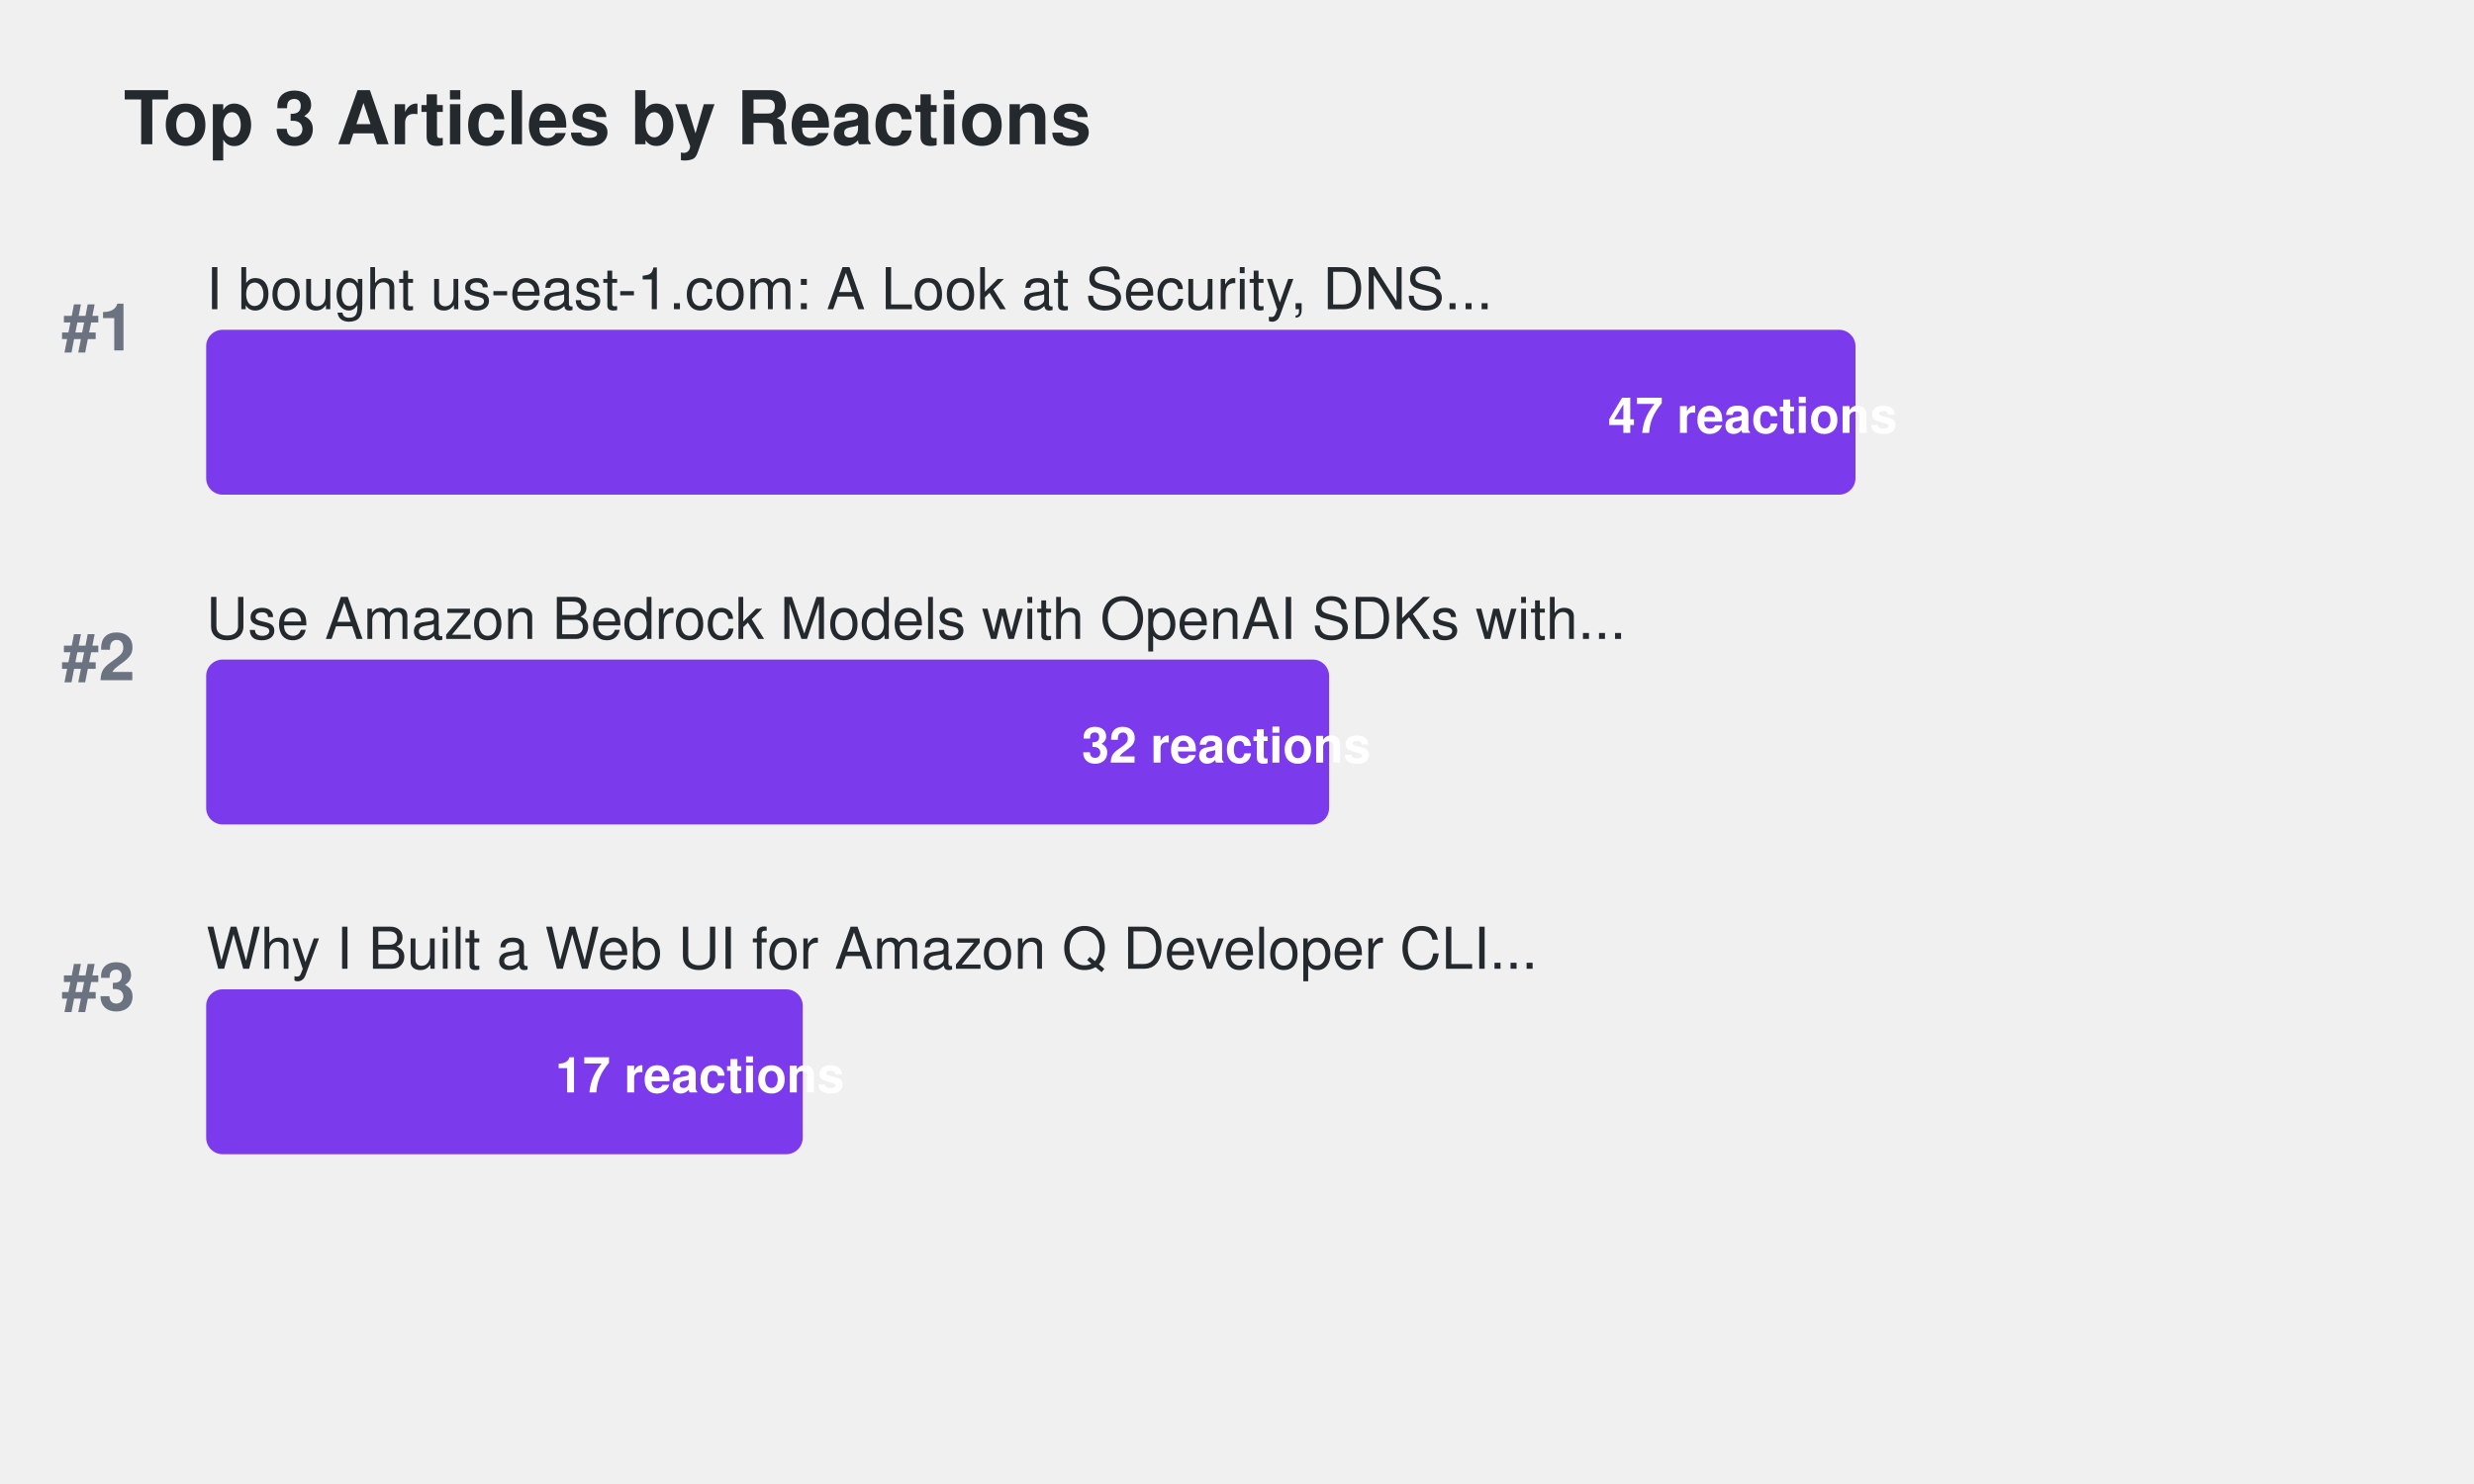
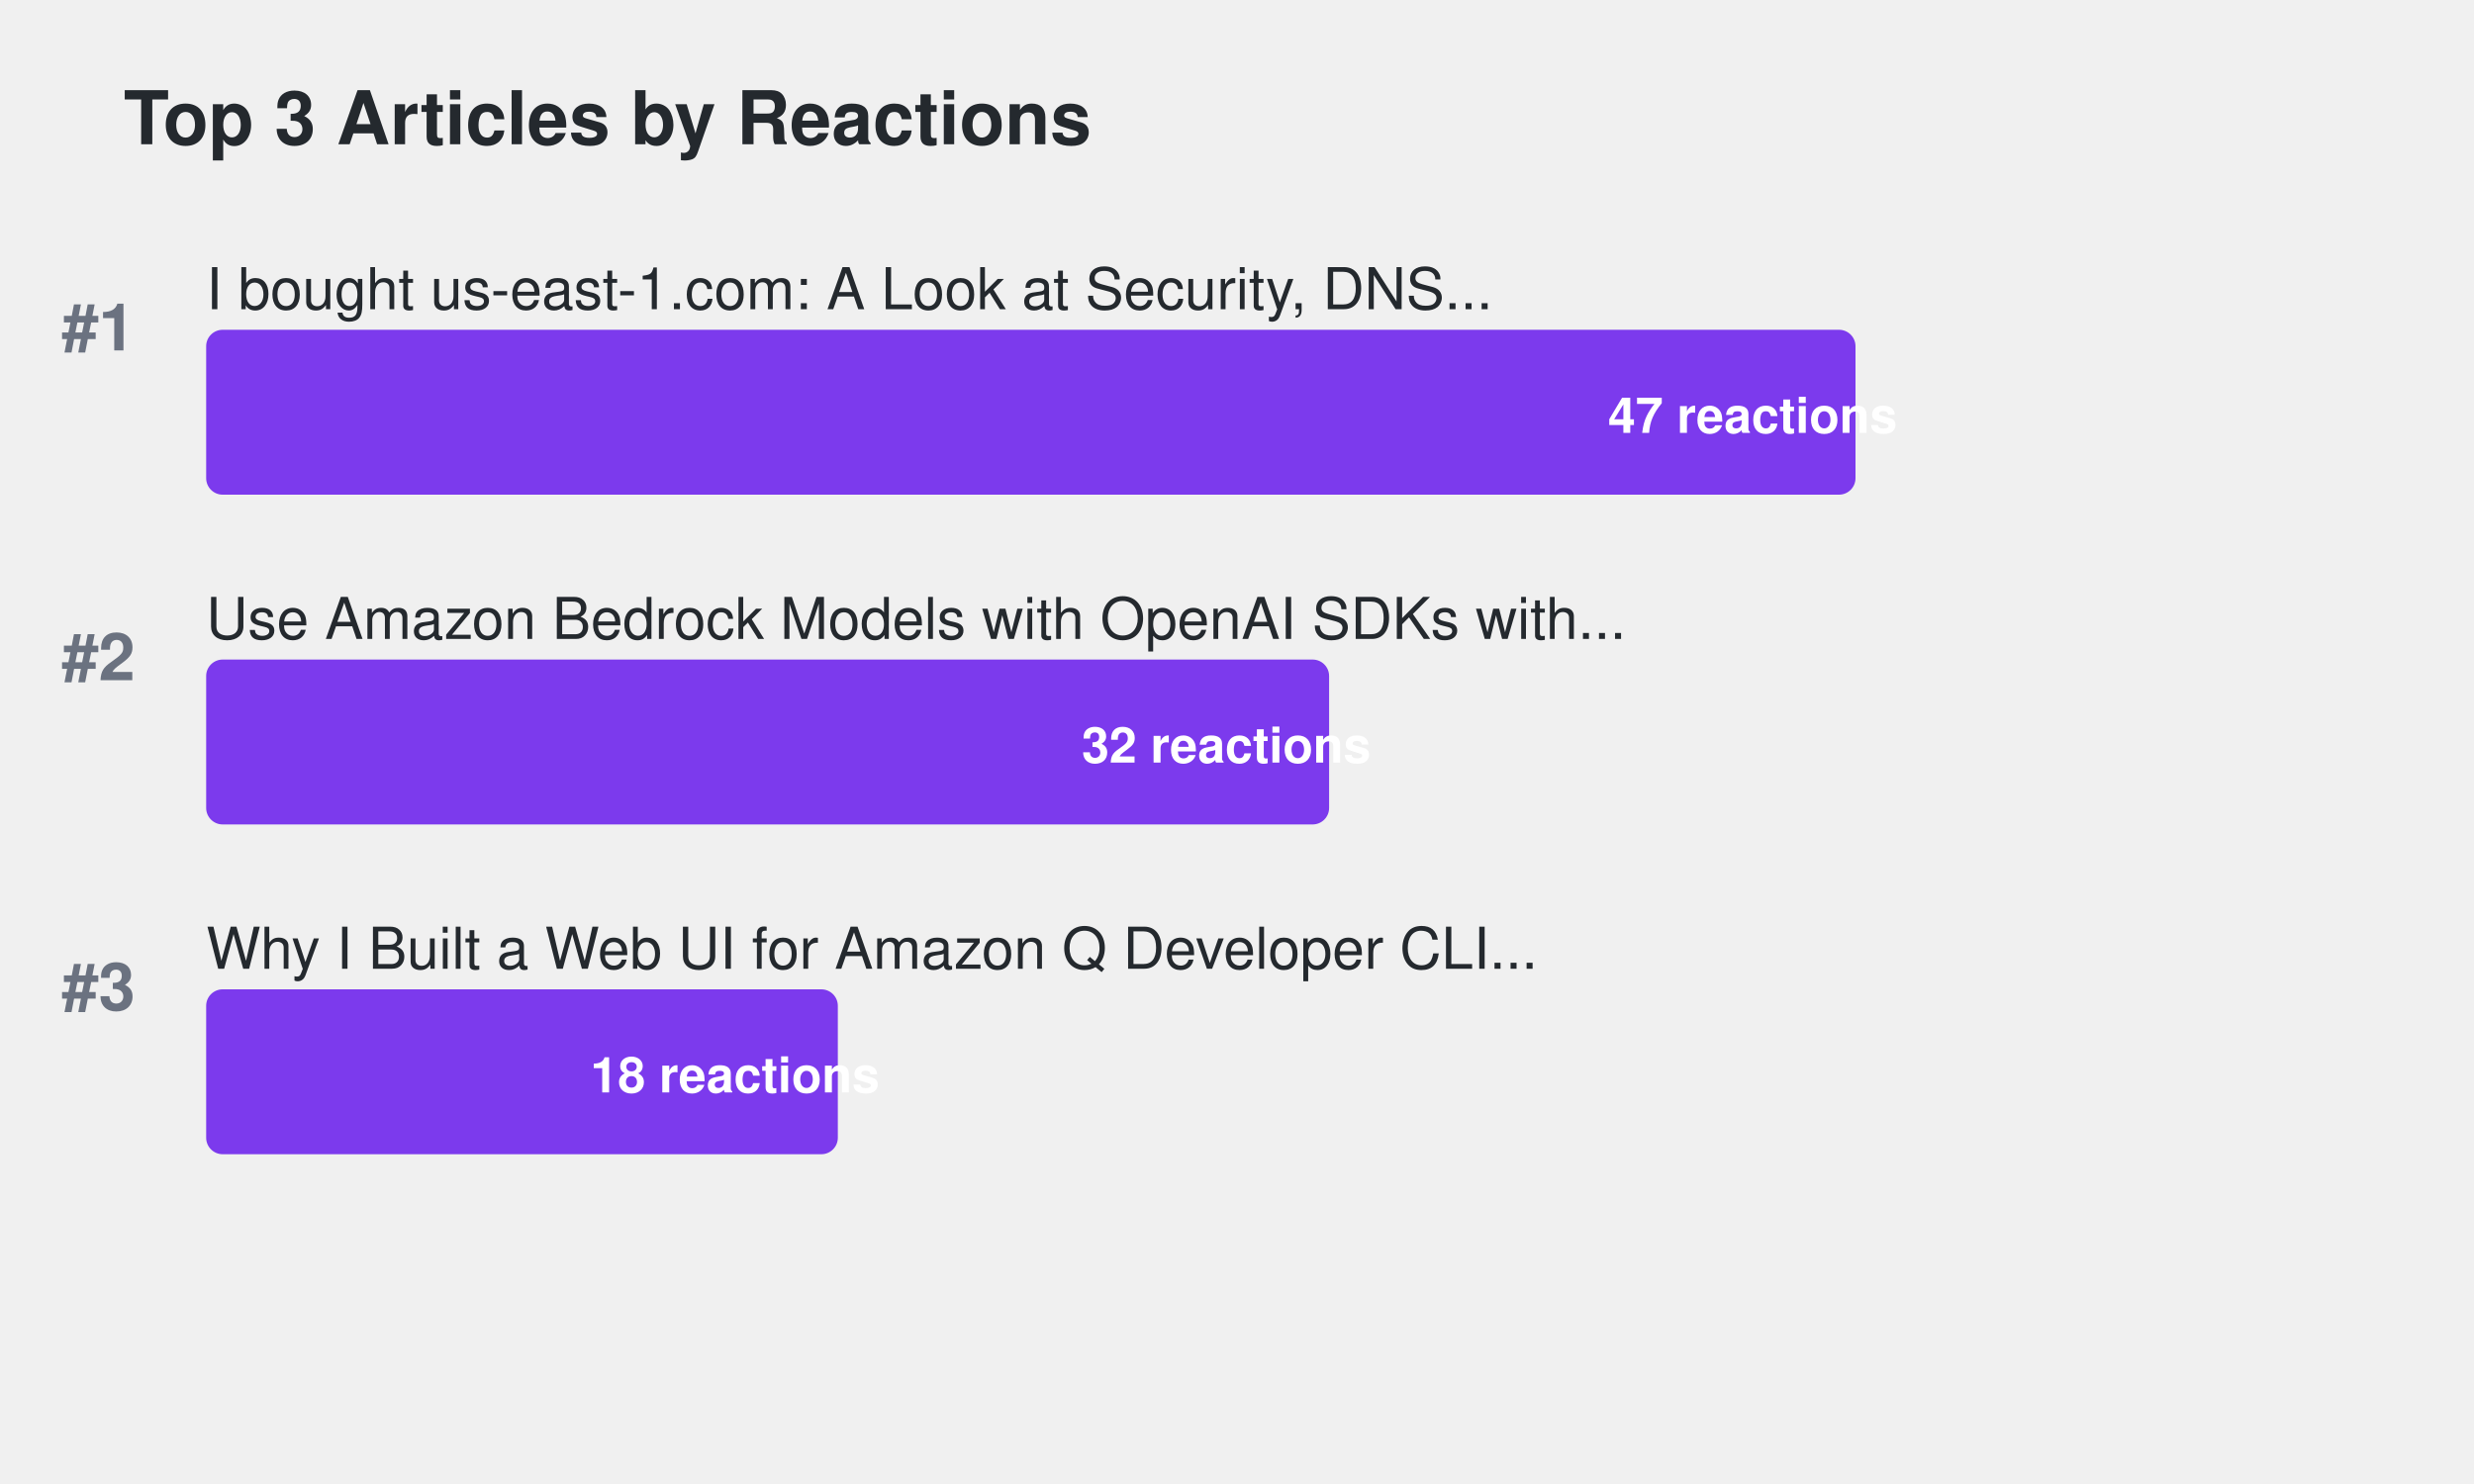
<svg xmlns="http://www.w3.org/2000/svg" width="600" height="360">
  <defs>
    <style>
.title { font-family: -apple-system, BlinkMacSystemFont, "Segoe UI", Helvetica, Arial, sans-serif; font-size: 18px; font-weight: 600; fill: #24292e; }
.article-title { font-family: -apple-system, BlinkMacSystemFont, "Segoe UI", Helvetica, Arial, sans-serif; font-size: 14px; font-weight: 500; fill: #24292e; }
.metric-value { font-family: -apple-system, BlinkMacSystemFont, "Segoe UI", Helvetica, Arial, sans-serif; font-size: 12px; font-weight: 600; fill: #ffffff; }
.rank { font-family: -apple-system, BlinkMacSystemFont, "Segoe UI", Helvetica, Arial, sans-serif; font-size: 16px; font-weight: 700; fill: #6b7280; }
.bar { rx: 4; ry: 4; }
.bar:hover { opacity: 0.8; cursor: pointer; }
a { text-decoration: none; }
a:hover .article-title { fill: #0969da; text-decoration: underline; }
a:hover .bar { opacity: 0.9; }
</style>
  </defs>
  <text x="30" y="35" class="title">Top 3 Articles by Reactions</text>
  <text x="15" y="85" class="rank">#1</text>
  <a href="https://dev.to/aws-builders/i-bought-us-east-1com-a-look-at-security-dns-traffic-and-protecting-aws-users-15ng" target="_blank">
    <text x="50" y="75" class="article-title">I bought us-east-1.com: A Look at Security, DNS...</text>
    <rect x="50" y="80" width="400.0" height="40" fill="#7c3aed" class="bar">
</rect>
    <text x="390.0" y="105" class="metric-value" fill="#ffffff">47 reactions</text>
  </a>
  <text x="15" y="165" class="rank">#2</text>
  <a href="https://dev.to/aws-builders/use-amazon-bedrock-models-via-an-openai-api-compatible-serverless-endpoint-now-without-fixed-cost-5hf5" target="_blank">
    <text x="50" y="155" class="article-title">Use Amazon Bedrock Models with OpenAI SDKs with...</text>
    <rect x="50" y="160" width="272.34" height="40" fill="#7c3aed" class="bar">
</rect>
    <text x="262.34" y="185" class="metric-value" fill="#ffffff">32 reactions</text>
  </a>
  <text x="15" y="245" class="rank">#3</text>
  <a href="https://dev.to/aws-builders/why-i-built-a-web-ui-for-amazon-q-developer-cli-and-how-i-vibe-coded-it-54d6" target="_blank">
    <text x="50" y="235" class="article-title">Why I Built a Web UI for Amazon Q Developer CLI...</text>
-     <rect x="50" y="240" width="144.681" height="40" fill="#7c3aed" class="bar">
+     <rect x="50" y="240" width="153.191" height="40" fill="#7c3aed" class="bar">
</rect>
-     <text x="134.681" y="265" class="metric-value" fill="#ffffff">17 reactions</text>
+     <text x="143.191" y="265" class="metric-value" fill="#ffffff">18 reactions</text>
  </a>
</svg>
